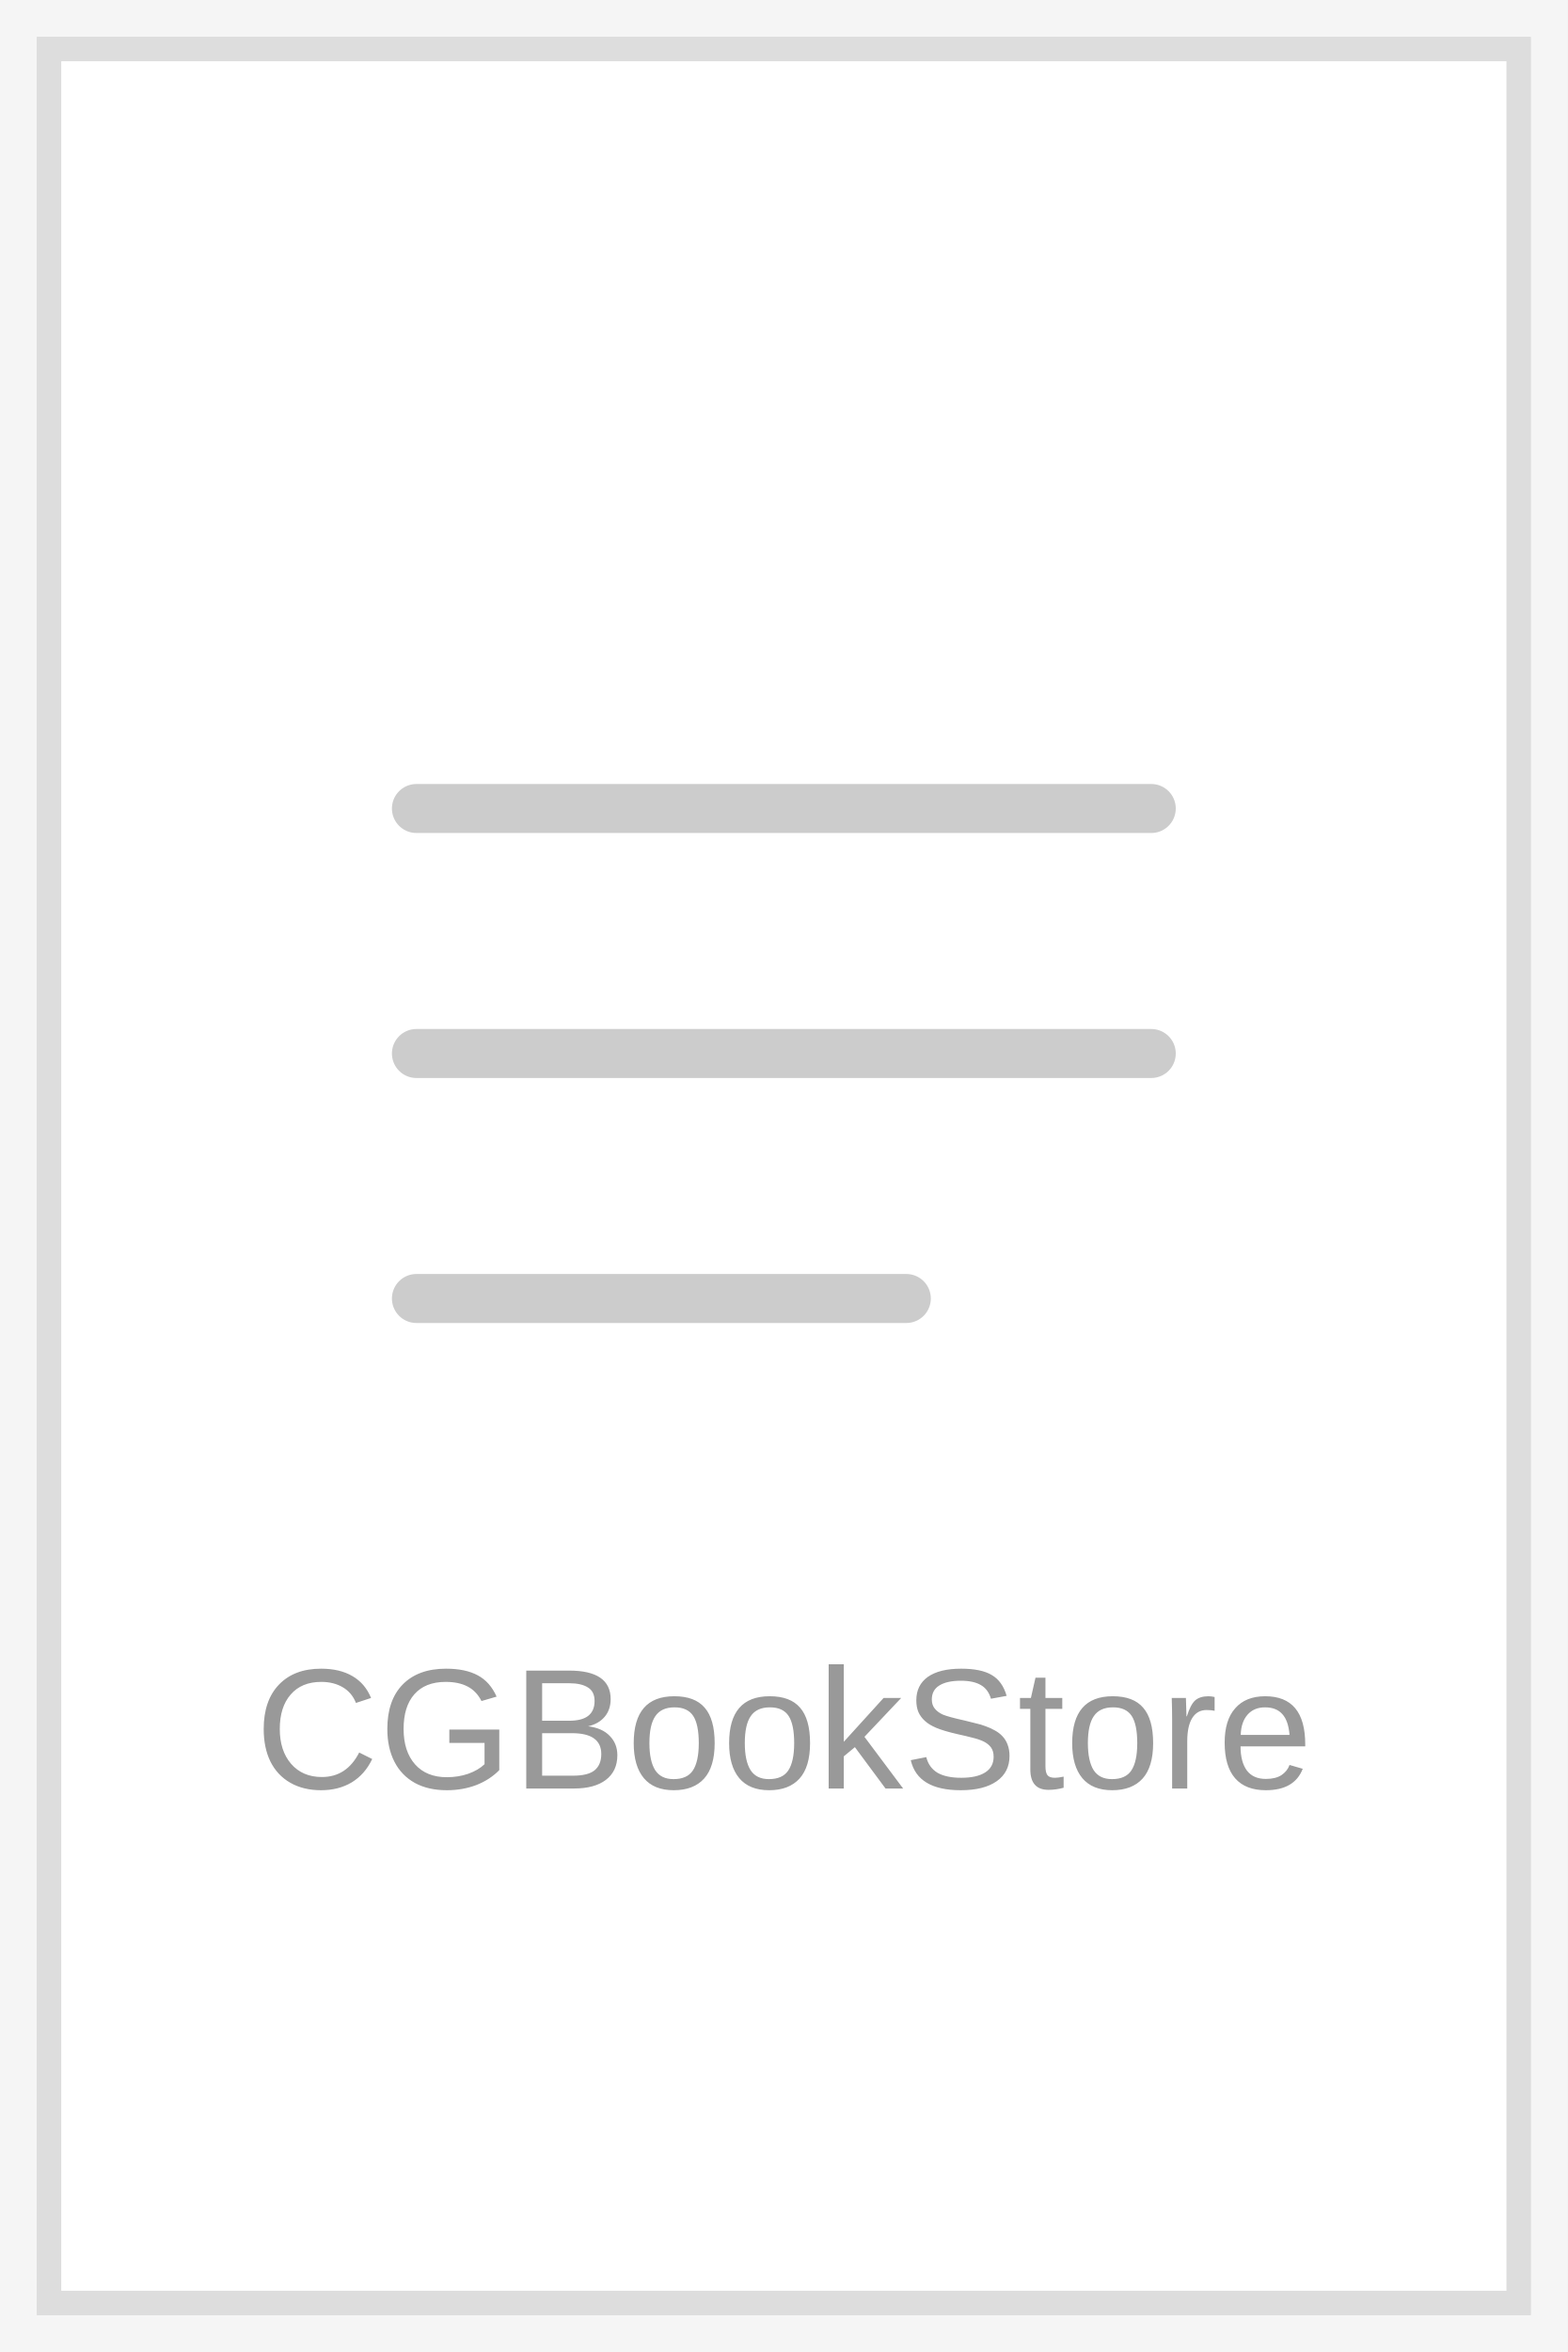
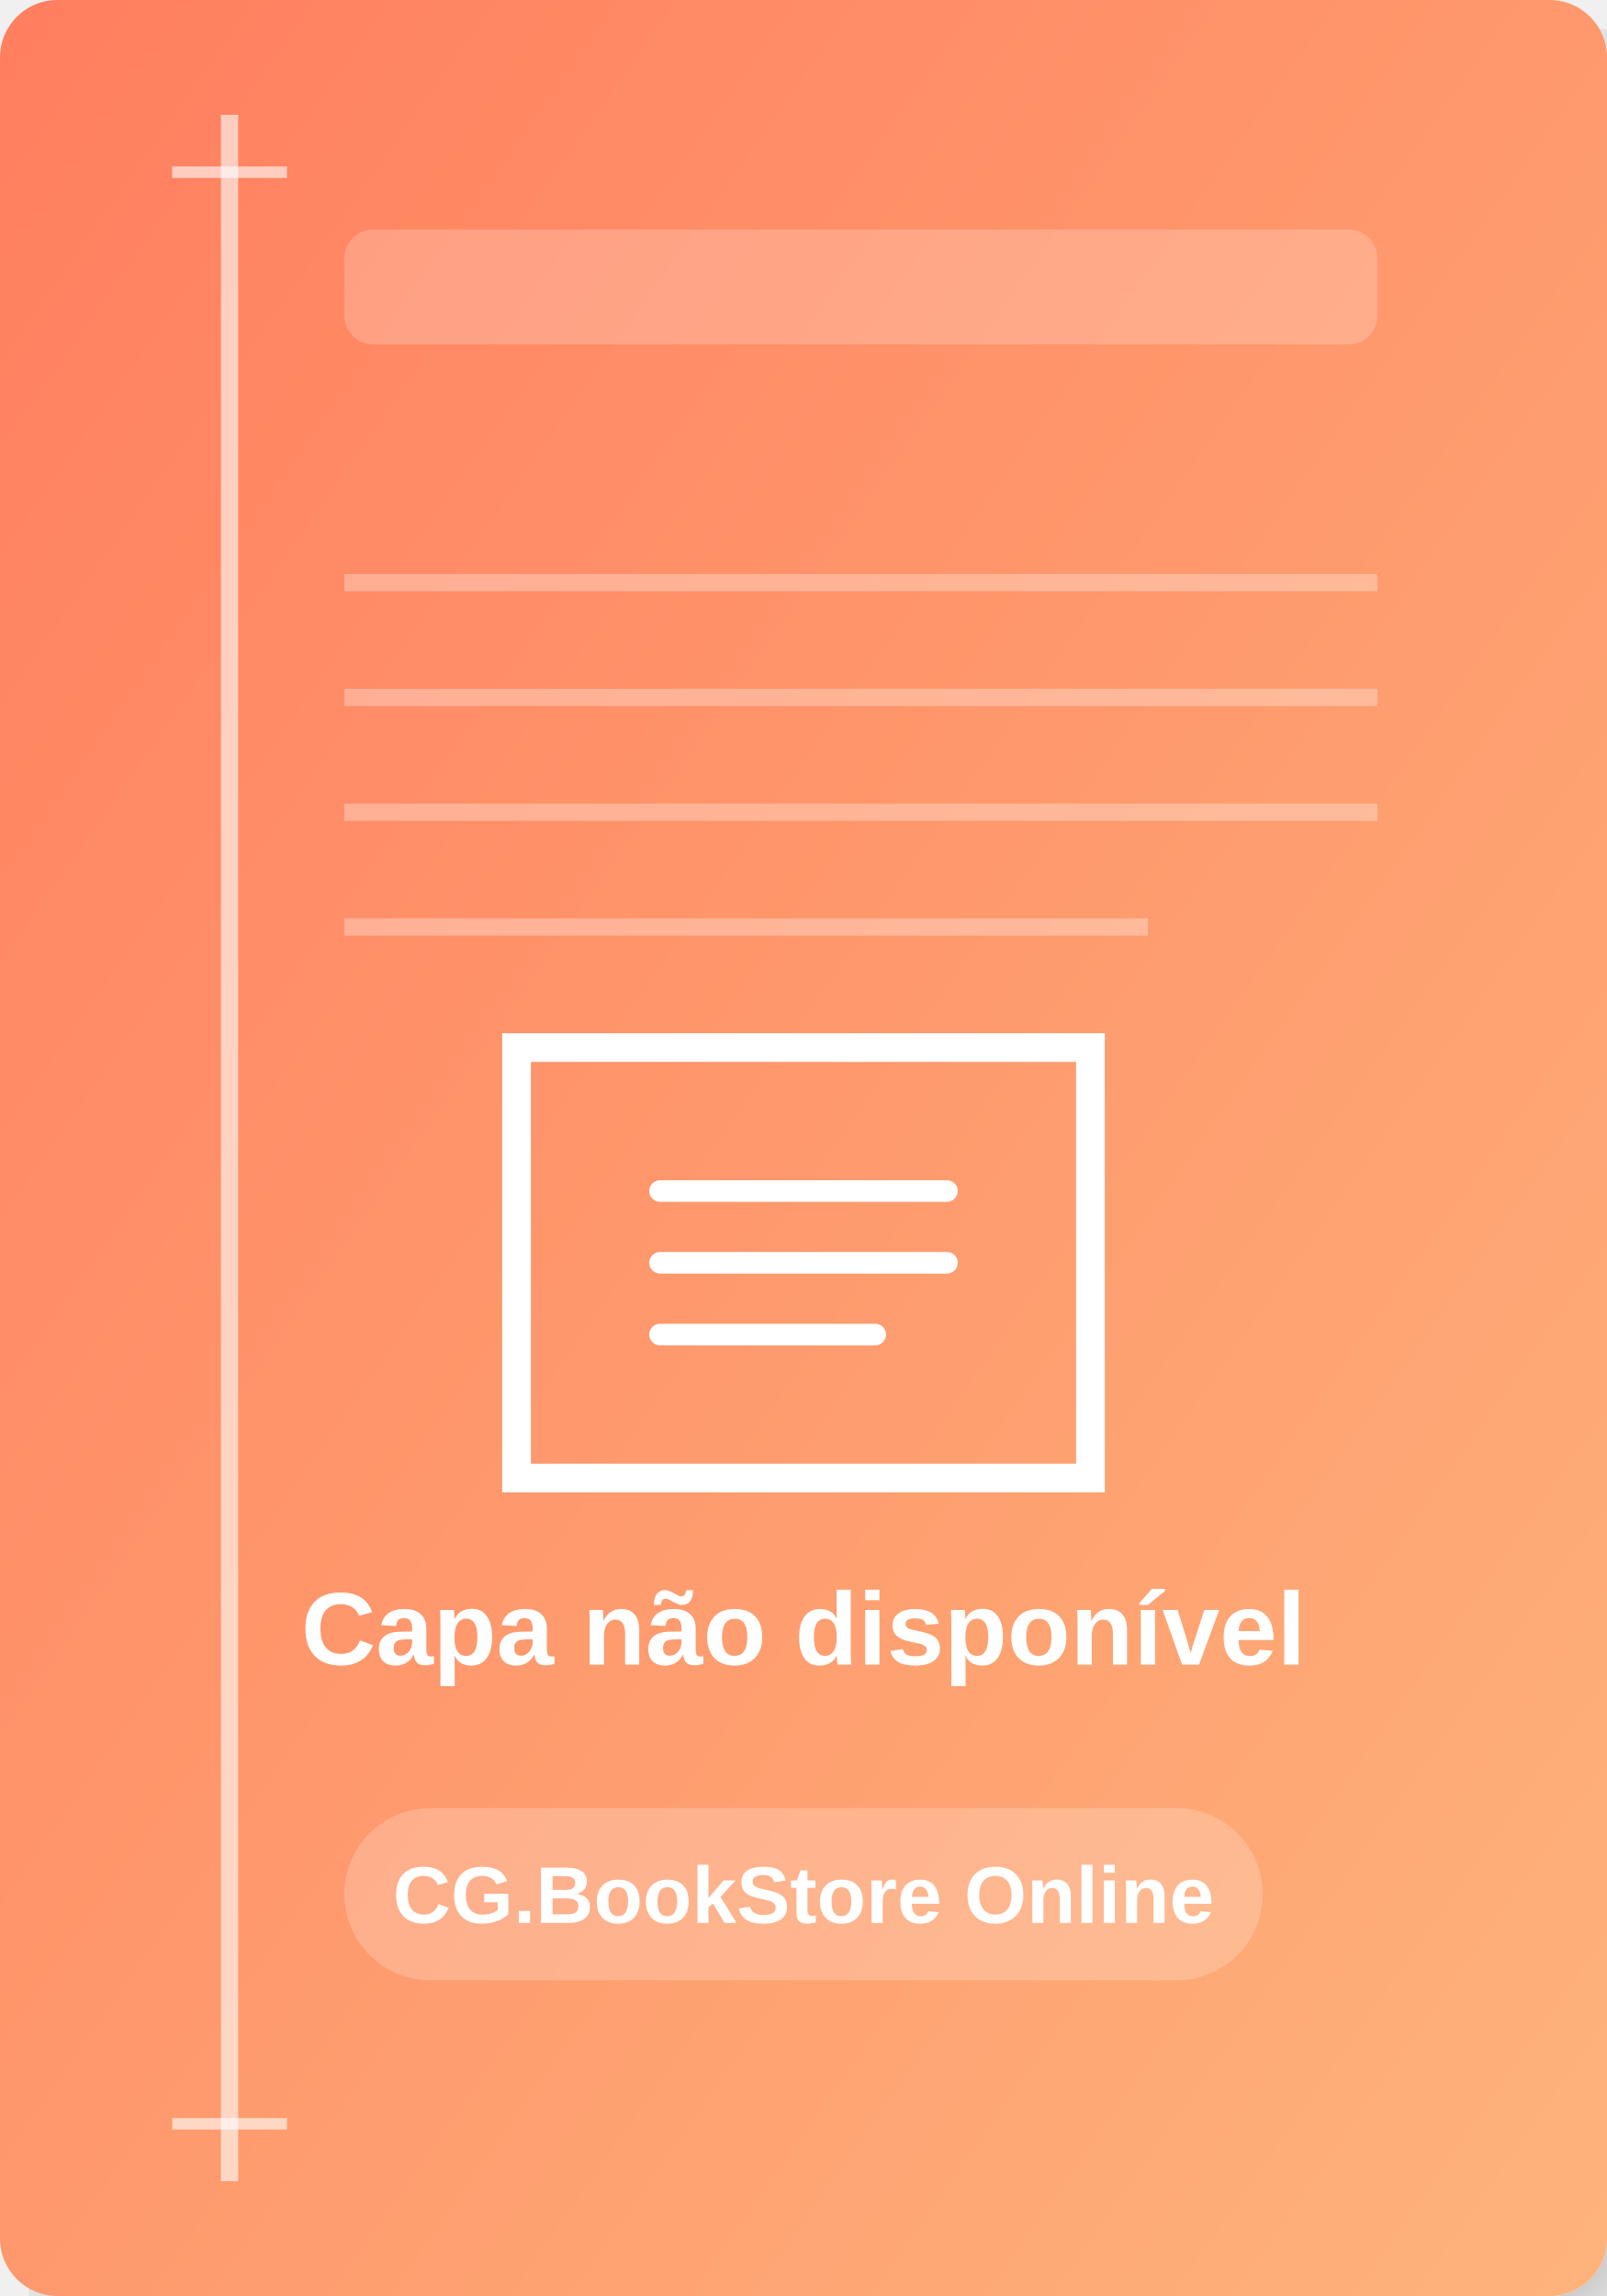
- <svg xmlns="http://www.w3.org/2000/svg" viewBox="0 0 128 192">
-   <rect width="128" height="192" fill="#f5f5f5" />
-   <rect x="4" y="4" width="120" height="184" fill="#fff" stroke="#ddd" stroke-width="2" />
-   <path d="M34 66h60M34 86h60M34 106h40" stroke="#ccc" stroke-width="4" stroke-linecap="round" />
-   <text x="64" y="146" font-family="Arial, sans-serif" font-size="14" fill="#999" text-anchor="middle">CGBookStore</text>
+ <svg xmlns="http://www.w3.org/2000/svg" viewBox="0 0 280 400">
+   <defs>
+     <linearGradient id="bookGradient" x1="0%" y1="0%" x2="100%" y2="100%">
+       <stop offset="0%" stop-color="#ff7e5f" />
+       <stop offset="100%" stop-color="#feb47b" />
+     </linearGradient>
+     <filter id="shadow" x="-10%" y="-10%" width="120%" height="120%">
+       <feDropShadow dx="5" dy="5" stdDeviation="10" flood-opacity="0.3" />
+     </filter>
+   </defs>
+   <rect width="280" height="400" rx="10" ry="10" fill="url(#bookGradient)" filter="url(#shadow)" />
+   <path d="M40 20v360" stroke="#fff" stroke-width="3" stroke-opacity="0.6" />
+   <rect x="60" y="40" width="180" height="20" rx="5" ry="5" fill="#fff" fill-opacity="0.2" />
+   <rect x="60" y="100" width="180" height="3" fill="#fff" fill-opacity="0.3" />
+   <rect x="60" y="120" width="180" height="3" fill="#fff" fill-opacity="0.3" />
+   <rect x="60" y="140" width="180" height="3" fill="#fff" fill-opacity="0.3" />
+   <rect x="60" y="160" width="140" height="3" fill="#fff" fill-opacity="0.3" />
+   <g transform="translate(140, 220) scale(2.5)">
+     <path d="M-20 -15 h40 v30 h-40 v-30 z" fill="none" stroke="#fff" stroke-width="2" />
+     <path d="M-10 -5 h20 M-10 0 h20 M-10 5 h15" stroke="#fff" stroke-width="1.5" stroke-linecap="round" />
+   </g>
+   <text x="140" y="290" font-family="Arial, sans-serif" font-weight="bold" font-size="18" fill="#fff" text-anchor="middle">Capa não disponível</text>
+   <g transform="translate(140, 330)">
+     <rect x="-80" y="-15" width="160" height="30" rx="15" ry="15" fill="#fff" fill-opacity="0.2" />
+     <text x="0" y="5" font-family="Arial, sans-serif" font-weight="bold" font-size="14" fill="#fff" text-anchor="middle">CG.BookStore Online</text>
+   </g>
+   <path d="M30 30 h20 M30 370 h20" stroke="#fff" stroke-width="2" stroke-opacity="0.6" />
</svg>
